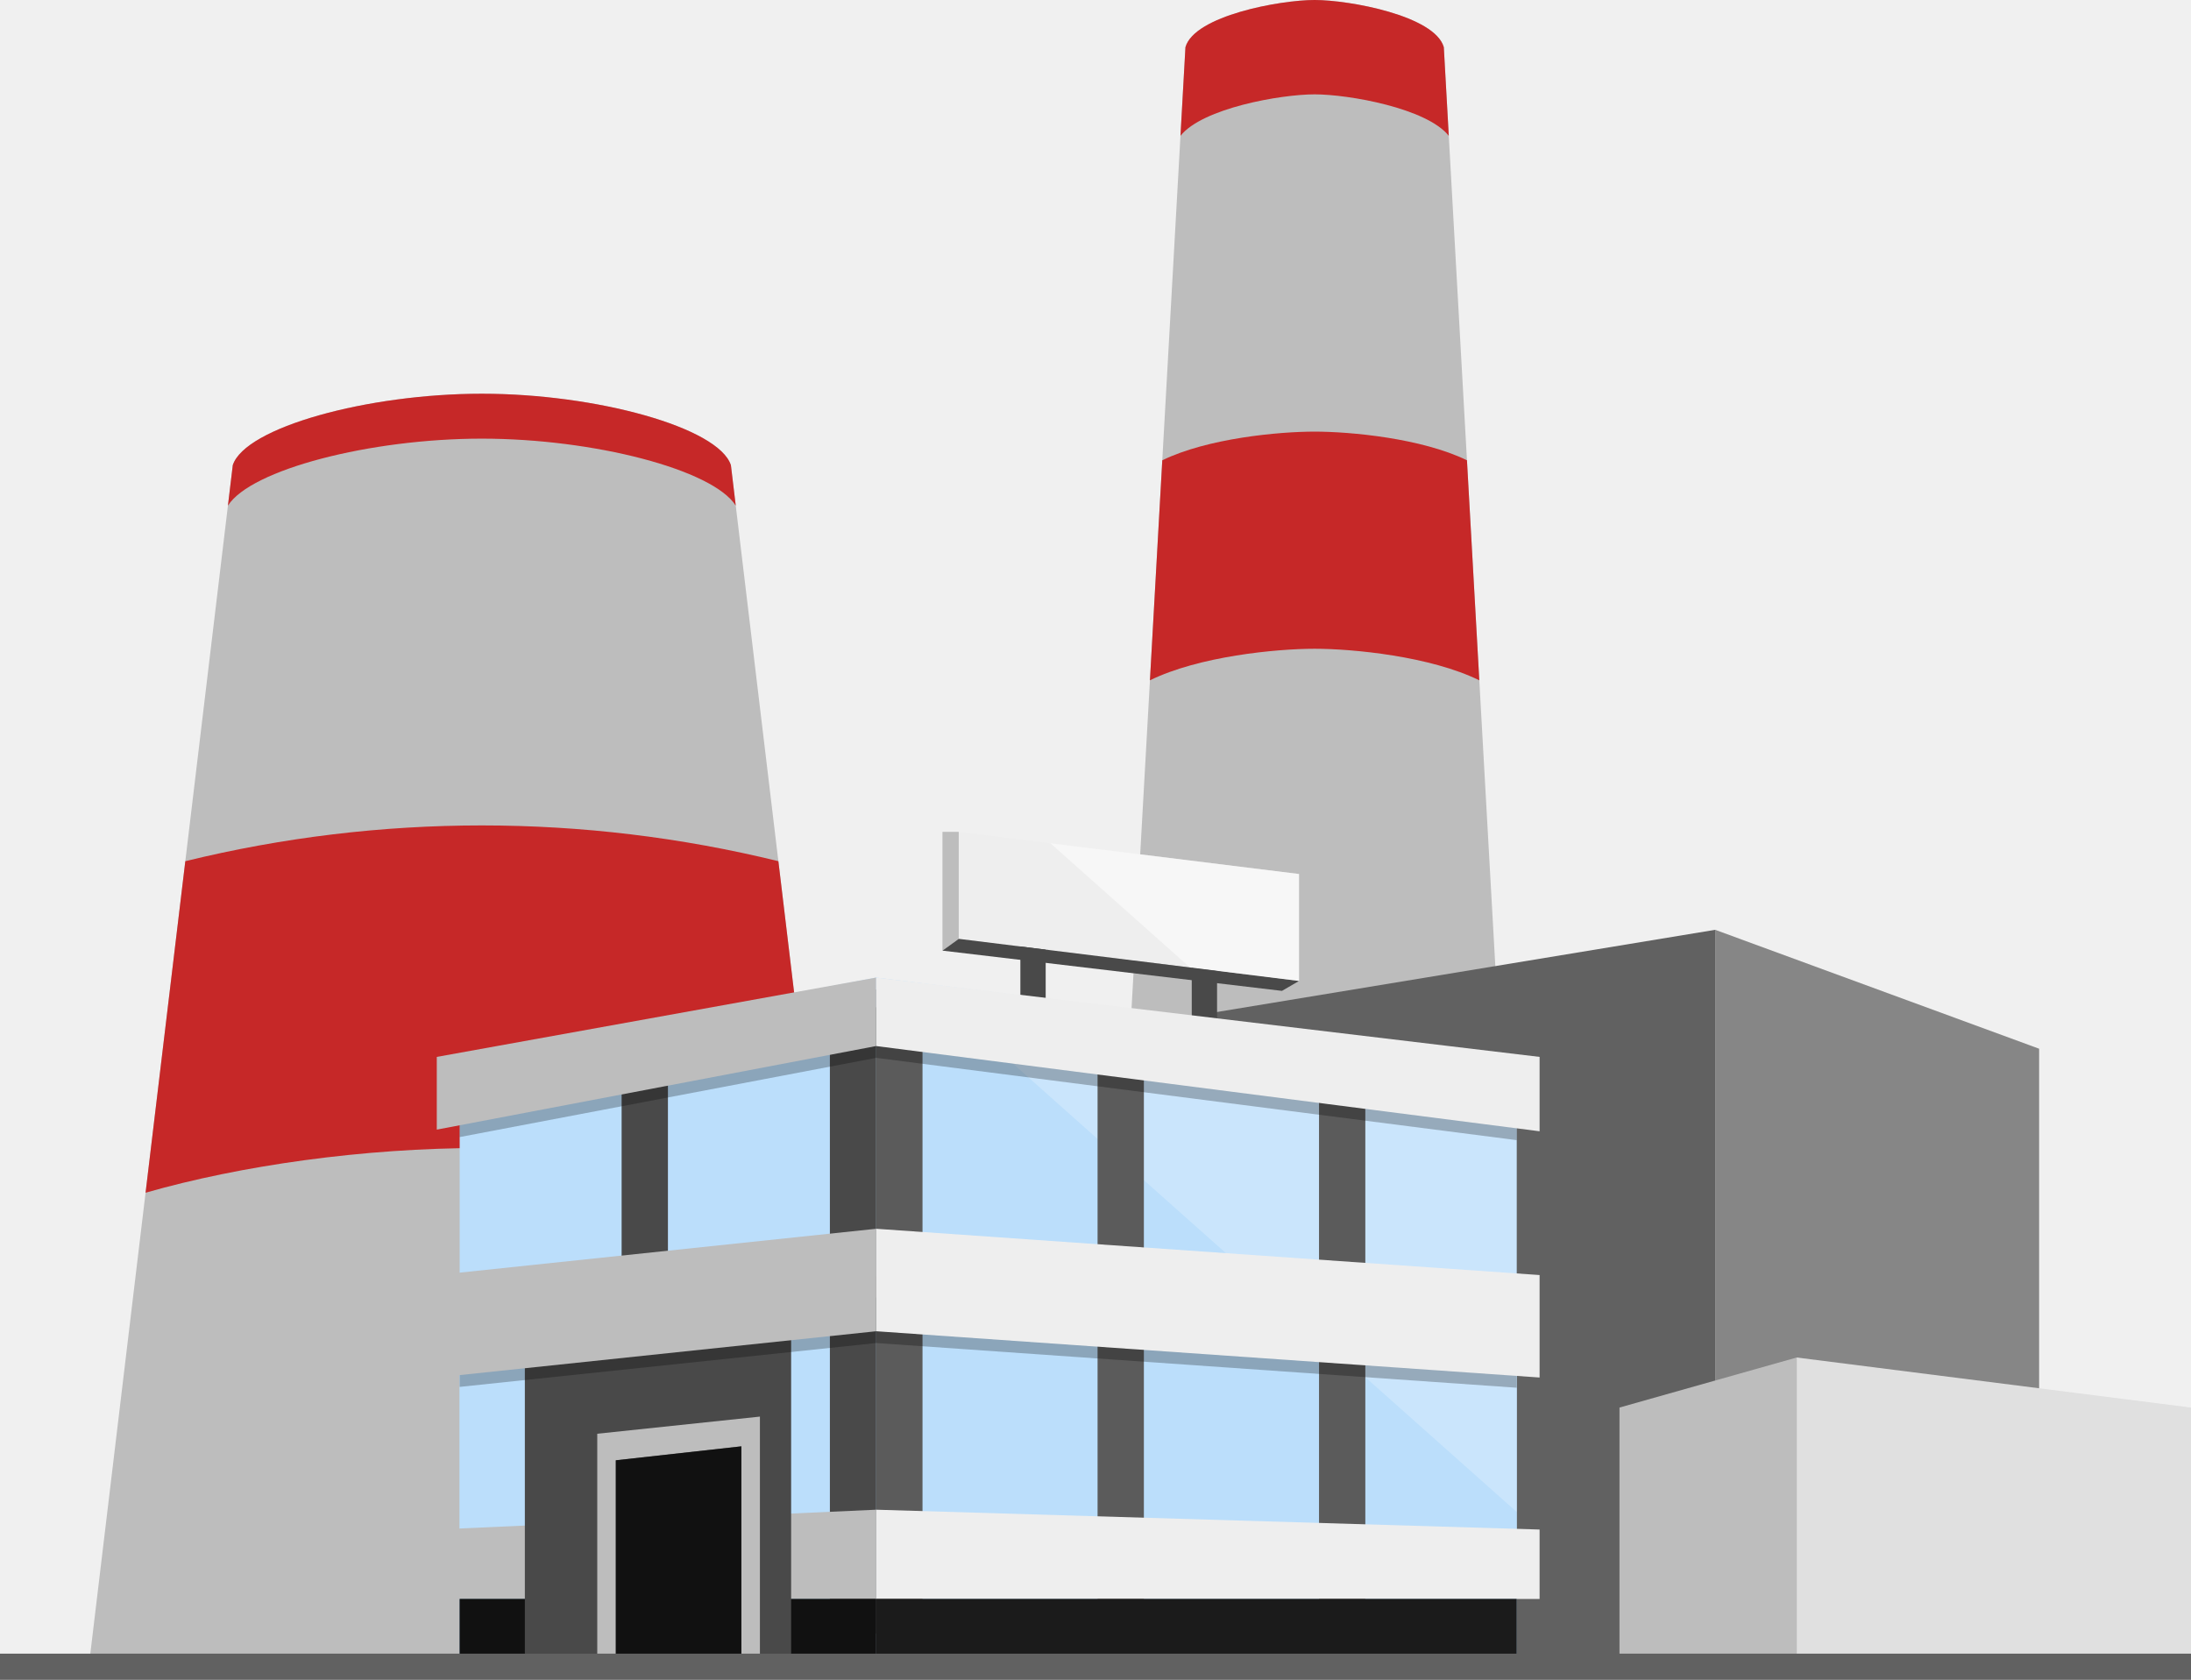
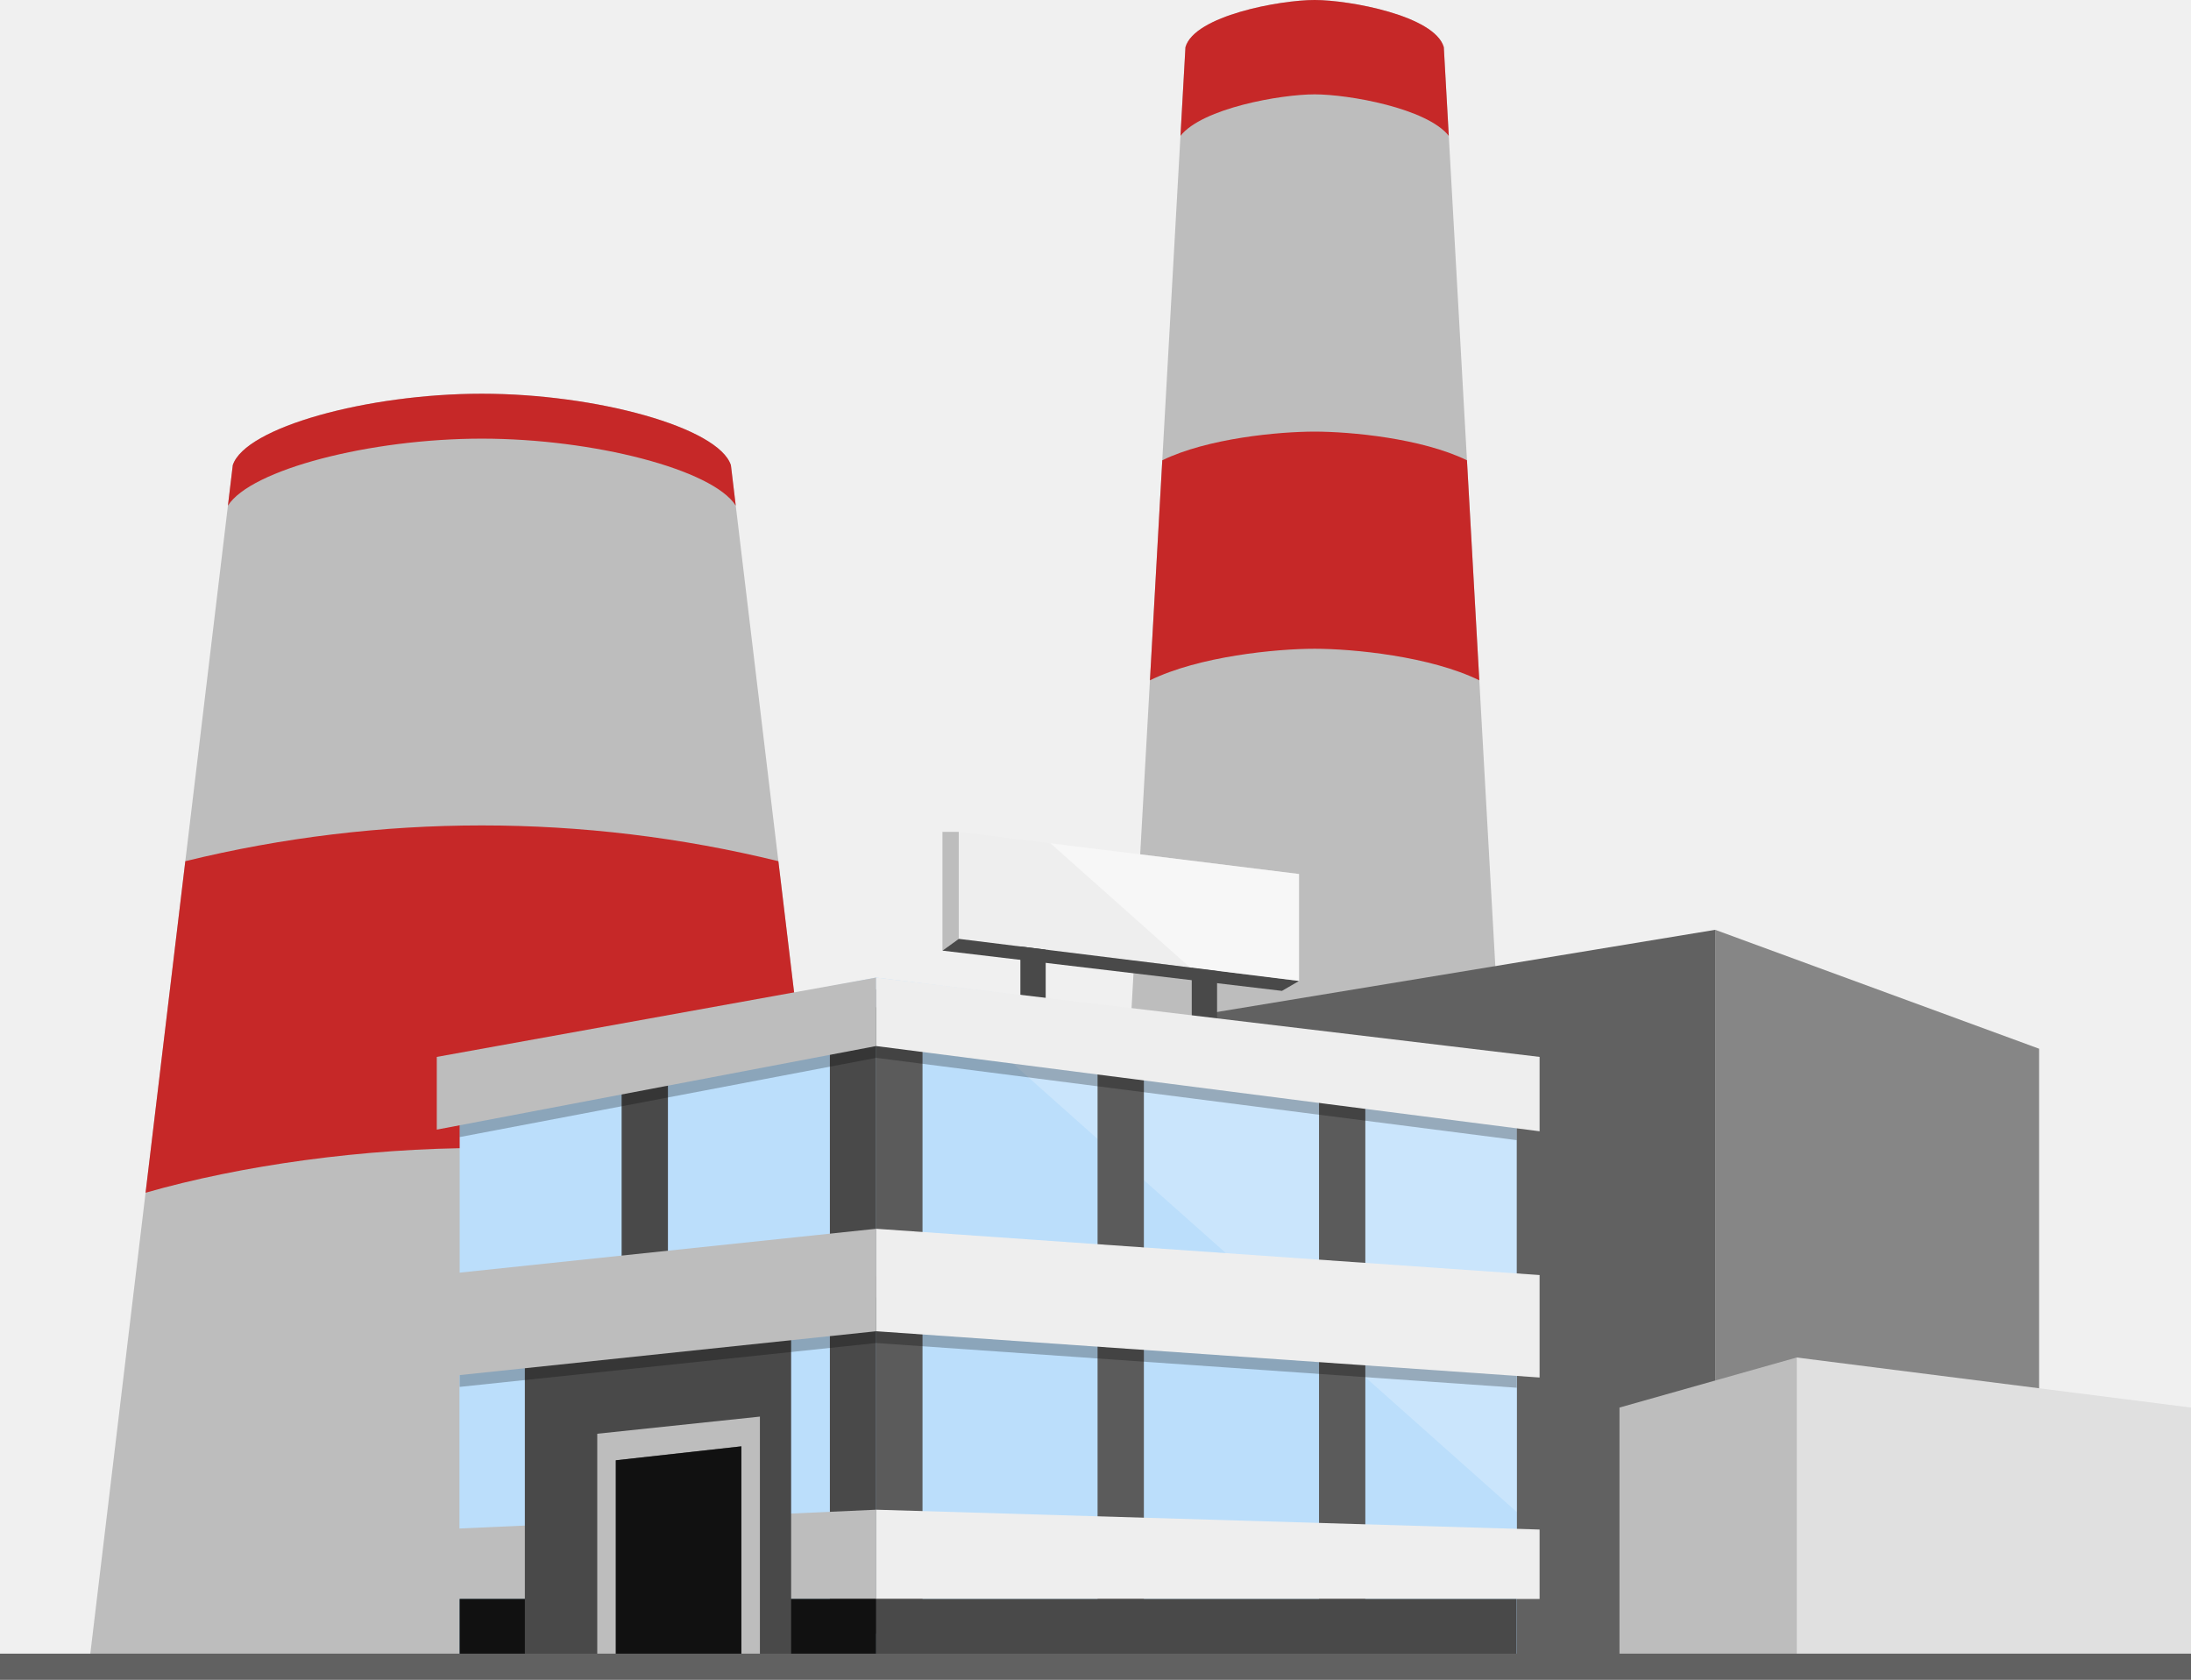
<svg xmlns="http://www.w3.org/2000/svg" xmlns:xlink="http://www.w3.org/1999/xlink" width="550.393" height="421.999">
  <style>.B{fill:none}.C{clip-path:url(#A)}.D{fill:#494949}.E{clip-path:url(#AK)}</style>
  <defs>
    <clipPath id="A">
      <path d="M0 0h550.393v421.999H0z" class="B" />
    </clipPath>
    <clipPath id="B">
-       <path d="M232.771,0c-8.748,0-30.194,3.951-32.451,11.852L183.389,313.779h98.76L265.22,11.851C262.963,3.95,241.517,0,232.771,0Z" transform="translate(-183.389 .001)" class="B" />
+       <path d="M232.771,0c-8.748,0-30.194,3.951-32.451,11.852L183.389,313.779h98.76L265.22,11.851C262.963,3.95,241.517,0,232.771,0Z" class="B" transform="translate(-183.389 .001)" />
    </clipPath>
    <linearGradient id="C" x1="-2.844" x2="-2.828" y1="1.345" y2="1.345">
      <stop offset="0" stop-color="#757575" />
      <stop offset=".708" stop-color="#eee" />
      <stop offset="1" stop-color="#bdbdbd" />
    </linearGradient>
    <clipPath id="D">
-       <path d="M227.328,0c-8.748,0-30.194,3.951-32.451,11.852l-1.248,22.268c5.52-6.944,25.186-10.416,33.7-10.416s28.177,3.472,33.7,10.416l-1.248-22.268C257.52,3.95,236.075,0,227.328,0Z" transform="translate(-193.629 .001)" class="B" />
+       <path d="M227.328,0c-8.748,0-30.194,3.951-32.451,11.852l-1.248,22.268c5.52-6.944,25.186-10.416,33.7-10.416s28.177,3.472,33.7,10.416l-1.248-22.268C257.52,3.95,236.075,0,227.328,0Z" class="B" transform="translate(-193.629 .001)" />
    </clipPath>
    <linearGradient id="E" x1="-4.4" x2="-4.377" y1="12.368" y2="12.368">
      <stop offset="0" stop-color="#821414" />
      <stop offset=".169" stop-color="#851515" />
      <stop offset=".3" stop-color="#8e1b1b" />
      <stop offset=".418" stop-color="#9f2424" />
      <stop offset=".528" stop-color="#b63230" />
      <stop offset=".633" stop-color="#d44341" />
      <stop offset=".708" stop-color="#ef5350" />
      <stop offset="1" stop-color="#c62828" />
    </linearGradient>
    <clipPath id="F">
-       <path d="M191.72 78l-3.1 55.276c12.3-6.034 31.678-7.927 41.37-7.927s29.069 1.893 41.369 7.927L268.258 78c-11.425-5.555-29.31-7.2-38.268-7.2s-26.845 1.646-38.27 7.2" transform="translate(-188.62 -70.798)" class="B" />
+       <path d="M191.72 78l-3.1 55.276c12.3-6.034 31.678-7.927 41.37-7.927s29.069 1.893 41.369 7.927L268.258 78c-11.425-5.555-29.31-7.2-38.268-7.2s-26.845 1.646-38.27 7.2" class="B" transform="translate(-188.62 -70.798)" />
    </clipPath>
    <linearGradient id="G" x1="-3.491" x2="-3.473" y1="5.019" y2="5.019" xlink:href="#E" />
    <clipPath id="H">
-       <path d="M163.09,182.391v155.66H344.182V152.519Z" transform="translate(-163.09 -152.519)" class="B" />
+       <path d="M163.09,182.391v155.66H344.182V152.519Z" class="B" transform="translate(-163.09 -152.519)" />
    </clipPath>
    <linearGradient id="I" x1="-1.379" x2="-1.371" y1="1.016" y2="1.016">
      <stop offset="0" stop-color="#757575" />
      <stop offset=".01" stop-color="#757575" />
      <stop offset="1" stop-color="#616161" />
    </linearGradient>
    <clipPath id="J">
-       <path d="M281.335,338.051h81.378V182.391l-81.378-29.872Z" transform="translate(-281.335 -152.519)" class="B" />
+       <path d="M281.335,338.051h81.378V182.391l-81.378-29.872Z" class="B" transform="translate(-281.335 -152.519)" />
    </clipPath>
    <linearGradient id="K" x1="-5.295" x2="-5.276" y1="1.016" y2="1.016">
      <stop offset="0" stop-color="#a2a2a2" />
      <stop offset="1" stop-color="#868686" />
    </linearGradient>
    <clipPath id="L">
-       <path d="M294.7,300.764h99.056V235.247L294.7,222.673Z" transform="translate(-294.702 -222.673)" class="B" />
+       <path d="M294.7,300.764h99.056V235.247L294.7,222.673Z" class="B" transform="translate(-294.702 -222.673)" />
    </clipPath>
    <linearGradient id="M" x1="-4.556" x2="-4.541" y1="1.037" y2="1.037">
      <stop offset="0" stop-color="#eee" />
      <stop offset="1" stop-color="#e0e0e0" />
    </linearGradient>
    <clipPath id="N">
-       <path d="M265.638,235.247v65.518H310.15V222.673Z" transform="translate(-265.638 -222.673)" class="B" />
+       <path d="M265.638,235.247v65.518H310.15V222.673Z" class="B" transform="translate(-265.638 -222.673)" />
    </clipPath>
    <linearGradient id="O" x1="-9.14" x2="-9.105" y1="1.037" y2="1.037">
      <stop offset="0" stop-color="#939393" />
      <stop offset="1" stop-color="#bdbdbd" />
    </linearGradient>
    <clipPath id="P">
-       <path d="M50.641,82.531l-35.9,299.5h196.93l-35.9-299.5c-3.077-9.486-33.846-17.949-62.566-17.949s-59.49,8.463-62.565,17.949" transform="translate(-14.741 -64.582)" class="B" />
+       <path d="M50.641,82.531l-35.9,299.5h196.93l-35.9-299.5c-3.077-9.486-33.846-17.949-62.566-17.949s-59.49,8.463-62.565,17.949" class="B" transform="translate(-14.741 -64.582)" />
    </clipPath>
    <linearGradient id="Q" x1="-.115" x2="-.107" y1="1.018" y2="1.018" xlink:href="#C" />
    <clipPath id="R">
-       <path d="M38.605,82.531,37.386,92.7c5.737-9.063,35.7-16.831,63.784-16.831s58.047,7.768,63.786,16.831l-1.219-10.165c-3.077-9.486-33.846-17.949-62.566-17.949S41.68,73.045,38.605,82.531" transform="translate(-37.386 -64.582)" class="B" />
+       <path d="M38.605,82.531,37.386,92.7c5.737-9.063,35.7-16.831,63.784-16.831s58.047,7.768,63.786,16.831l-1.219-10.165c-3.077-9.486-33.846-17.949-62.566-17.949S41.68,73.045,38.605,82.531" class="B" transform="translate(-37.386 -64.582)" />
    </clipPath>
    <linearGradient id="S" x1="-.449" x2="-.437" y1="11.492" y2="11.492" xlink:href="#E" />
    <clipPath id="T">
-       <path d="M33.861 144.38l-9.984 83.288c23.79-6.821 54.664-11.235 84.473-11.235s60.684 4.414 84.475 11.235l-9.984-83.288a313.31 313.31 0 0 0-148.98 0" transform="translate(-23.877 -135.396)" class="B" />
+       <path d="M33.861 144.38l-9.984 83.288c23.79-6.821 54.664-11.235 84.473-11.235s60.684 4.414 84.475 11.235l-9.984-83.288a313.31 313.31 0 0 0-148.98 0" class="B" transform="translate(-23.877 -135.396)" />
    </clipPath>
    <linearGradient id="U" x1="-.216" x2="-.207" y1="2.326" y2="2.326" xlink:href="#E" />
    <clipPath id="V">
-       <path d="M157.261,163.326l85.473,10.586V147.04l-85.473-10.586Z" transform="translate(-157.261 -136.454)" class="B" />
+       <path d="M157.261,163.326l85.473,10.586V147.04l-85.473-10.586Z" class="B" transform="translate(-157.261 -136.454)" />
    </clipPath>
    <linearGradient id="W" x1="-2.818" x2="-2.8" y1="5.687" y2="5.687">
      <stop offset="0" stop-color="#e0e0e0" />
      <stop offset="1" stop-color="#eee" />
    </linearGradient>
    <clipPath id="X">
-       <path d="M154.586,136.454v29.835l4.1-2.963V136.454Z" transform="translate(-154.586 -136.454)" class="B" />
+       <path d="M154.586,136.454v29.835l4.1-2.963V136.454Z" class="B" transform="translate(-154.586 -136.454)" />
    </clipPath>
    <linearGradient id="Y" x1="-57.789" x2="-57.415" y1="7.14" y2="7.14" xlink:href="#O" />
    <clipPath id="Z">
      <path d="M0 0h62.471v34.609H0z" class="B" />
    </clipPath>
    <clipPath id="a">
-       <path d="M75.4,180.281V333.886H180.032V160.355Z" transform="translate(-75.397 -160.355)" class="B" />
+       <path d="M75.4,180.281V333.886H180.032V160.355Z" class="B" transform="translate(-75.397 -160.355)" />
    </clipPath>
    <linearGradient id="b" x1="-1.104" x2="-1.089" y1="1.017" y2="1.017">
      <stop offset="0" stop-color="#82b1ff" />
      <stop offset="1" stop-color="#bbdefb" />
    </linearGradient>
    <clipPath id="c">
-       <path d="M75.4,220.684v87.147H180.032V209.378Z" transform="translate(-75.397 -209.378)" class="B" />
+       <path d="M75.4,220.684v87.147H180.032V209.378Z" class="B" transform="translate(-75.397 -209.378)" />
    </clipPath>
    <linearGradient id="d" y1="1.029" y2="1.029" xlink:href="#b" />
    <clipPath id="e">
-       <path d="M143.719,333.886h160.9V180.281l-160.9-19.926Z" transform="translate(-143.719 -160.355)" class="B" />
+       <path d="M143.719,333.886h160.9V180.281l-160.9-19.926Z" class="B" transform="translate(-143.719 -160.355)" />
    </clipPath>
    <linearGradient id="f" x1="-1.368" x2="-1.358" xlink:href="#b" />
    <clipPath id="g">
-       <path d="M143.719,306h160.9V223.526l-160.9-10.7Z" transform="translate(-143.719 -212.827)" class="B" />
+       <path d="M143.719,306h160.9V223.526l-160.9-10.7Z" class="B" transform="translate(-143.719 -212.827)" />
    </clipPath>
    <linearGradient id="h" x1="-1.368" x2="-1.358" y1="1.031" y2="1.031" xlink:href="#b" />
    <clipPath id="i">
-       <path d="M71.644,252.622v17.436H182.027V247.64Z" transform="translate(-71.644 -247.64)" class="B" />
+       <path d="M71.644,252.622v17.436H182.027V247.64Z" class="B" transform="translate(-71.644 -247.64)" />
    </clipPath>
    <linearGradient id="j" x1="-.994" x2="-.98" y1="1.906" y2="1.906" xlink:href="#O" />
    <clipPath id="k">
      <path d="M0 0h104.636v37.101H0z" class="B" />
    </clipPath>
    <clipPath id="l">
-       <path d="M75.4,199.391l104.635-19.9v-17.2L75.4,181.18Z" transform="translate(-75.397 -162.29)" class="B" />
+       <path d="M75.4,199.391l104.635-19.9v-17.2L75.4,181.18Z" class="B" transform="translate(-75.397 -162.29)" />
    </clipPath>
    <linearGradient id="m" x1="-1.104" x2="-1.089" y1="4.675" y2="4.675" xlink:href="#O" />
    <clipPath id="n">
-       <path d="M71.644,180.281v18.268l110.383-21v-17.2Z" transform="translate(-71.644 -160.355)" class="B" />
+       <path d="M71.644,180.281v18.268l110.383-21v-17.2Z" class="B" transform="translate(-71.644 -160.355)" />
    </clipPath>
    <linearGradient id="o" x1="-.994" x2="-.98" y1="4.619" y2="4.619" xlink:href="#O" />
    <clipPath id="p">
      <path d="M0 0h104.636v17.436H0z" class="B" />
    </clipPath>
    <clipPath id="q">
      <path d="M0 0h104.635v17.436H0z" class="B" />
    </clipPath>
    <linearGradient id="r" x1="-1.104" x2="-1.089" y1="1.165" y2="1.165">
      <stop offset="0" stop-color="#fff" />
      <stop offset=".116" stop-color="#fafafa" />
      <stop offset=".24" stop-color="#ededed" />
      <stop offset=".369" stop-color="#d8d8d8" />
      <stop offset=".5" stop-color="#bababa" />
      <stop offset=".633" stop-color="#939393" />
      <stop offset=".768" stop-color="#646464" />
      <stop offset=".902" stop-color="#2d2d2d" />
      <stop offset="1" />
    </linearGradient>
    <clipPath id="s">
      <path d="M0 0h104.636v27.745H0z" class="B" />
    </clipPath>
    <clipPath id="t">
-       <path d="M75.4,237.123l104.635-11.018V209.378L75.4,220.684Z" transform="translate(-75.397 -209.378)" class="B" />
+       <path d="M75.4,237.123l104.635-11.018V209.378L75.4,220.684Z" class="B" transform="translate(-75.397 -209.378)" />
    </clipPath>
    <linearGradient id="u" x1="-1.104" x2="-1.089" y1="3.652" y2="3.652" xlink:href="#O" />
    <clipPath id="v">
-       <path d="M71.644,213.182v25.738L182.027,227.3V201.558Z" transform="translate(-71.644 -201.558)" class="B" />
+       <path d="M71.644,213.182v25.738L182.027,227.3V201.558Z" class="B" transform="translate(-71.644 -201.558)" />
    </clipPath>
    <linearGradient id="w" x1="-.994" x2="-.98" y1="3.033" y2="3.033" xlink:href="#O" />
    <clipPath id="x">
      <path d="M0 0h149.268v132.855H0z" class="B" />
    </clipPath>
    <clipPath id="y">
-       <path d="M143.719,270.058H310.368V252.622L143.719,247.64Z" transform="translate(-143.719 -247.64)" class="B" />
+       <path d="M143.719,270.058H310.368V252.622L143.719,247.64Z" class="B" transform="translate(-143.719 -247.64)" />
    </clipPath>
    <linearGradient id="z" x1="-1.321" x2="-1.312" y1="1.906" y2="1.906" xlink:href="#W" />
    <clipPath id="AA">
      <path d="M0 0h160.901v22.668H0z" class="B" />
    </clipPath>
    <clipPath id="AB">
-       <path d="M304.62,223.525l-160.9-10.7v11.446L304.62,235.5Z" transform="translate(-143.719 -212.826)" class="B" />
+       <path d="M304.62,223.525l-160.9-10.7v11.446L304.62,235.5Z" class="B" transform="translate(-143.719 -212.826)" />
    </clipPath>
    <linearGradient id="AC" x1="-1.368" x2="-1.358" y1="4.237" y2="4.237" xlink:href="#O" />
    <clipPath id="AD">
-       <path d="M143.719,227.3l166.649,11.624V213.182L143.719,201.558Z" transform="translate(-143.719 -201.558)" class="B" />
+       <path d="M143.719,227.3l166.649,11.624V213.182L143.719,201.558Z" class="B" transform="translate(-143.719 -201.558)" />
    </clipPath>
    <linearGradient id="AE" x1="-1.321" x2="-1.312" y1="3.033" y2="3.033" xlink:href="#W" />
    <clipPath id="AF">
      <path d="M0 0h160.901v37.871H0z" class="B" />
    </clipPath>
    <clipPath id="AG">
-       <path d="M304.62,181.53l-160.9-19.24v17.2l160.9,20.672Z" transform="translate(-143.719 -162.29)" class="B" />
+       <path d="M304.62,181.53l-160.9-19.24v17.2l160.9,20.672Z" class="B" transform="translate(-143.719 -162.29)" />
    </clipPath>
    <linearGradient id="AH" x1="-1.368" x2="-1.358" y1="4.58" y2="4.58" xlink:href="#O" />
    <clipPath id="AI">
-       <path d="M143.719,177.554l166.649,21.41V180.281L143.719,160.355Z" transform="translate(-143.719 -160.355)" class="B" />
+       <path d="M143.719,177.554l166.649,21.41V180.281L143.719,160.355Z" class="B" transform="translate(-143.719 -160.355)" />
    </clipPath>
    <linearGradient id="AJ" x1="-1.321" x2="-1.312" y1="4.569" y2="4.569" xlink:href="#W" />
    <clipPath id="AK">
      <path d="M0 0h160.901v17.436H0z" class="B" />
    </clipPath>
    <linearGradient id="AL" x1="-1.368" x2="-1.358" xlink:href="#r" />
    <clipPath id="AM">
-       <path d="M97.965,236.672v58.94h40.862V232.368Z" transform="translate(-97.965 -232.368)" class="B" />
+       <path d="M97.965,236.672v58.94h40.862V232.368Z" class="B" transform="translate(-97.965 -232.368)" />
    </clipPath>
    <linearGradient id="AN" x1="-3.672" x2="-3.634" y1="1.046" y2="1.046" xlink:href="#O" />
    <clipPath id="AO">
      <path d="M0 0h31.538v55.773H0z" class="B" />
    </clipPath>
    <clipPath id="AP">
-       <path d="M101.009,240.75v52.269h31.538V237.246Z" transform="translate(-101.009 -237.246)" class="B" />
+       <path d="M101.009,240.75v52.269h31.538V237.246Z" class="B" transform="translate(-101.009 -237.246)" />
    </clipPath>
    <linearGradient id="AQ" x1="-4.905" x2="-4.856" y1="1.052" y2="1.052" xlink:href="#r" />
    <clipPath id="AR">
      <path d="M0 0h550.393v6.578H0z" class="B" />
    </clipPath>
    <linearGradient id="AS" x1="0" x2=".003" y1="1" y2="1" xlink:href="#I" />
    <path id="AT" d="M156.155 264.682h11.633v145.716h-11.633z" />
  </defs>
  <g class="C">
    <g clip-path="url(#B)" transform="translate(280.861 -.002)">
      <path fill="url(#C)" d="M0 0h98.76v313.78H0z" />
    </g>
    <g clip-path="url(#D)" transform="translate(296.543 -.002)">
      <path fill="url(#E)" d="M0 0h67.397v34.12H0z" />
    </g>
    <g clip-path="url(#F)" transform="translate(288.872 108.427)">
      <path fill="url(#G)" d="M0 0h82.739v62.479H0z" />
    </g>
-     <g transform="translate(249.773 233.583)">
-       <g clip-path="url(#H)">
+     <g>
+       <g clip-path="url(#H)" transform="translate(249.773 233.583)">
        <path fill="url(#I)" d="M0 0h181.092v185.532H0z" />
      </g>
    </g>
    <g clip-path="url(#J)" transform="translate(430.865 233.583)">
      <path fill="url(#K)" d="M0 0h81.378v185.532H0z" />
    </g>
-     <g transform="translate(451.337 341.024)">
-       <g clip-path="url(#L)">
+     <g>
+       <g clip-path="url(#L)" transform="translate(451.337 341.024)">
        <path fill="url(#M)" d="M0 0h99.056v78.091H0z" />
      </g>
    </g>
    <g clip-path="url(#N)" transform="translate(406.825 341.024)">
      <path fill="url(#O)" d="M0 0h44.512v78.091H0z" />
    </g>
-     <g transform="translate(22.576 98.907)">
-       <g clip-path="url(#P)">
+     <g>
+       <g clip-path="url(#P)" transform="translate(22.576 98.907)">
        <path fill="url(#Q)" d="M0 0h196.93v317.447H0z" />
      </g>
    </g>
-     <g transform="translate(57.257 98.907)">
-       <g clip-path="url(#R)">
+     <g>
+       <g clip-path="url(#R)" transform="translate(57.257 98.907)">
        <path fill="url(#S)" d="M0 0h127.569v28.114H0z" />
      </g>
    </g>
    <g clip-path="url(#T)" transform="translate(36.568 207.359)">
      <path fill="url(#U)" d="M0 0h168.948v92.271H0z" />
    </g>
    <g class="C D">
      <path d="M256.324 232.343h6.359v19.543h-6.359zm43.052 4.321h6.359v19.545h-6.359z" />
    </g>
-     <g transform="translate(240.845 208.98)">
-       <g clip-path="url(#V)">
+     <g>
+       <g clip-path="url(#V)" transform="translate(240.845 208.98)">
        <path fill="url(#W)" d="M0 0h85.473v37.457H0z" />
      </g>
    </g>
    <g clip-path="url(#X)" transform="translate(236.749 208.98)">
      <path fill="url(#Y)" d="M0 0h4.097v29.835H0z" />
    </g>
    <g class="C">
      <path d="M240.847 235.851l85.472 10.586-4.284 2.484-85.286-10.106z" class="D" />
      <g opacity=".5" style="mix-blend-mode:overlay">
        <g clip-path="url(#Z)" transform="translate(263.847 211.828)">
          <path fill="#fff" d="M35.073 31.216l27.4 3.394V7.737L.002 0z" />
        </g>
      </g>
    </g>
-     <g transform="translate(115.471 245.584)">
-       <g clip-path="url(#a)">
+     <g>
+       <g clip-path="url(#a)" transform="translate(115.471 245.584)">
        <path fill="url(#b)" d="M0 0h104.635v173.531H0z" />
      </g>
    </g>
-     <g transform="translate(115.471 320.663)">
-       <g clip-path="url(#c)">
+     <g>
+       <g clip-path="url(#c)" transform="translate(115.471 320.663)">
        <path fill="url(#d)" d="M0 0h104.635v98.453H0z" />
      </g>
    </g>
    <g clip-path="url(#e)" transform="translate(220.106 245.584)">
      <path fill="url(#f)" d="M0 0h160.901v173.531H0z" />
    </g>
    <g clip-path="url(#g)" transform="translate(220.106 325.945)">
      <path fill="url(#h)" d="M0 0h160.901v93.17H0z" />
    </g>
    <g class="C">
-       <use xlink:href="#AT" class="D" />
+       <use class="D" xlink:href="#AT" />
      <path fill="#5b5b5b" d="M220.106 253.058h11.633v157.34h-11.633z" />
      <path d="M208.473 253.058h11.633v157.34h-11.633z" class="D" />
    </g>
-     <g transform="translate(109.723 379.261)">
-       <g clip-path="url(#i)">
+     <g>
+       <g clip-path="url(#i)" transform="translate(109.723 379.261)">
        <path fill="url(#j)" d="M0 0h110.383v22.418H0z" />
      </g>
    </g>
    <g class="C">
      <g style="mix-blend-mode:multiply">
        <g clip-path="url(#k)" transform="translate(115.47 248.547)">
          <g clip-path="url(#l)">
            <path fill="url(#m)" d="M0 0h104.635v37.101H0z" />
          </g>
        </g>
      </g>
    </g>
-     <g transform="translate(109.723 245.584)">
-       <g clip-path="url(#n)">
+     <g>
+       <g clip-path="url(#n)" transform="translate(109.723 245.584)">
        <path fill="url(#o)" d="M0 0h110.383v38.194H0z" />
      </g>
    </g>
    <g class="C">
      <path fill="#2d2d2d" d="M115.471 401.679h104.635v17.436H115.471z" />
      <g opacity=".63" style="mix-blend-mode:multiply">
        <g clip-path="url(#p)" transform="translate(115.47 401.679)">
          <g clip-path="url(#q)">
            <path fill="url(#r)" d="M0 0h104.635v17.436H0z" />
          </g>
        </g>
      </g>
      <path d="M131.847 328.198h66.891v90.918h-66.891z" class="D" />
-       <g transform="translate(115.47 320.663)" style="mix-blend-mode:multiply">
-         <g clip-path="url(#s)">
+       <g style="mix-blend-mode:multiply">
+         <g clip-path="url(#s)" transform="translate(115.47 320.663)">
          <g clip-path="url(#t)">
            <path fill="url(#u)" d="M0 0h104.635v27.745H0z" />
          </g>
        </g>
      </g>
    </g>
    <g clip-path="url(#v)" transform="translate(109.723 308.686)">
      <path fill="url(#w)" d="M0 0h110.383v37.363H0z" />
    </g>
    <g class="C">
      <g opacity=".22" style="mix-blend-mode:overlay">
        <g clip-path="url(#x)" transform="translate(231.739 246.975)">
          <path fill="#fff" d="M149.268 18.537L0 0l149.268 132.855z" />
        </g>
      </g>
      <g fill="#5b5b5b">
        <path d="M275.716 264.682h11.633v145.716h-11.633zm55.63 0h11.633v145.716h-11.633z" />
      </g>
    </g>
    <g clip-path="url(#y)" transform="translate(220.106 379.261)">
      <path fill="url(#z)" d="M0 0h166.649v22.418H0z" />
    </g>
    <g class="C">
      <g style="mix-blend-mode:multiply">
        <g clip-path="url(#AA)" transform="translate(220.106 325.944)">
          <g clip-path="url(#AB)" transform="translate(0 -.001)">
            <path fill="url(#AC)" d="M0 0h160.901v22.669H0z" />
          </g>
        </g>
      </g>
    </g>
    <g clip-path="url(#AD)" transform="translate(220.106 308.686)">
      <path fill="url(#AE)" d="M0 0h166.649v37.363H0z" />
    </g>
    <g class="C">
      <g style="mix-blend-mode:multiply">
        <g clip-path="url(#AF)" transform="translate(220.106 248.547)">
          <g clip-path="url(#AG)">
            <path fill="url(#AH)" d="M0 0h160.901v37.871H0z" />
          </g>
        </g>
      </g>
    </g>
    <g clip-path="url(#AI)" transform="translate(220.106 245.584)">
      <path fill="url(#AJ)" d="M0 0h166.649v38.609H0z" />
    </g>
    <g class="C">
      <path d="M220.106 401.679h160.901v17.436H220.106z" class="D" />
      <g opacity=".63" style="mix-blend-mode:multiply">
-         <g transform="translate(220.106 401.679)" class="E">
+         <g class="E">
          <g class="E">
-             <path fill="url(#AL)" d="M0 0h160.901v17.436H0z" />
+             <path fill="url(#AL)" d="M0 0h160.901v17.436H0z" transform="translate(220.106 401.679)" />
          </g>
        </g>
      </g>
    </g>
    <g clip-path="url(#AM)" transform="translate(150.034 355.872)">
      <path fill="url(#AN)" d="M0 0h40.862v63.243H0z" />
    </g>
    <g class="C">
      <path fill="#2d2d2d" d="M154.696 366.847v52.269h31.537v-55.773z" />
      <g opacity=".63" style="mix-blend-mode:multiply">
        <g clip-path="url(#AO)" transform="translate(154.695 363.343)">
          <g clip-path="url(#AP)">
            <path fill="url(#AQ)" d="M0 0h31.538v55.773H0z" />
          </g>
        </g>
      </g>
    </g>
-     <g transform="translate(0 415.421)">
-       <g clip-path="url(#AR)">
+     <g>
+       <g clip-path="url(#AR)" transform="translate(0 415.421)">
        <path fill="url(#AS)" d="M0 0h550.393v6.578H0z" />
      </g>
    </g>
  </g>
</svg>
